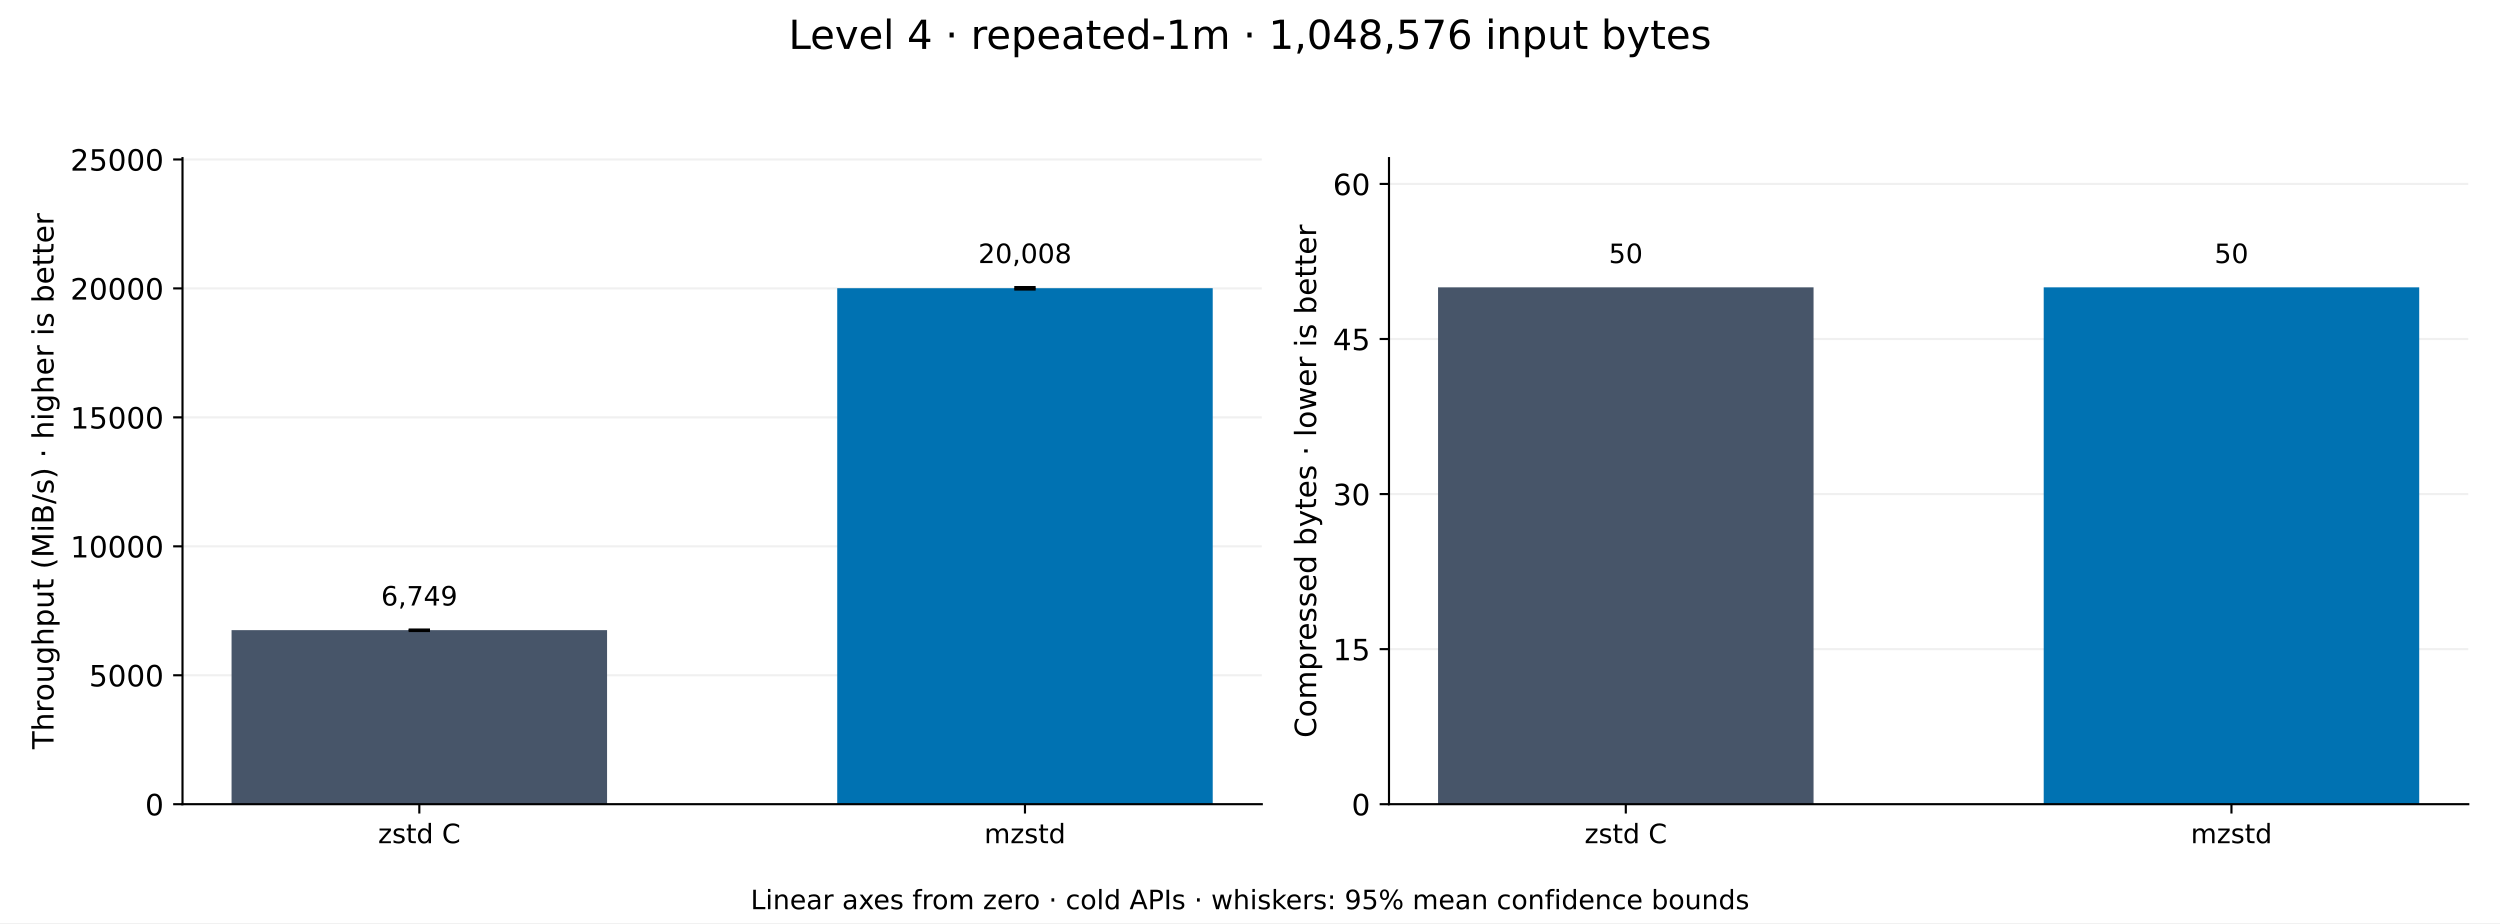
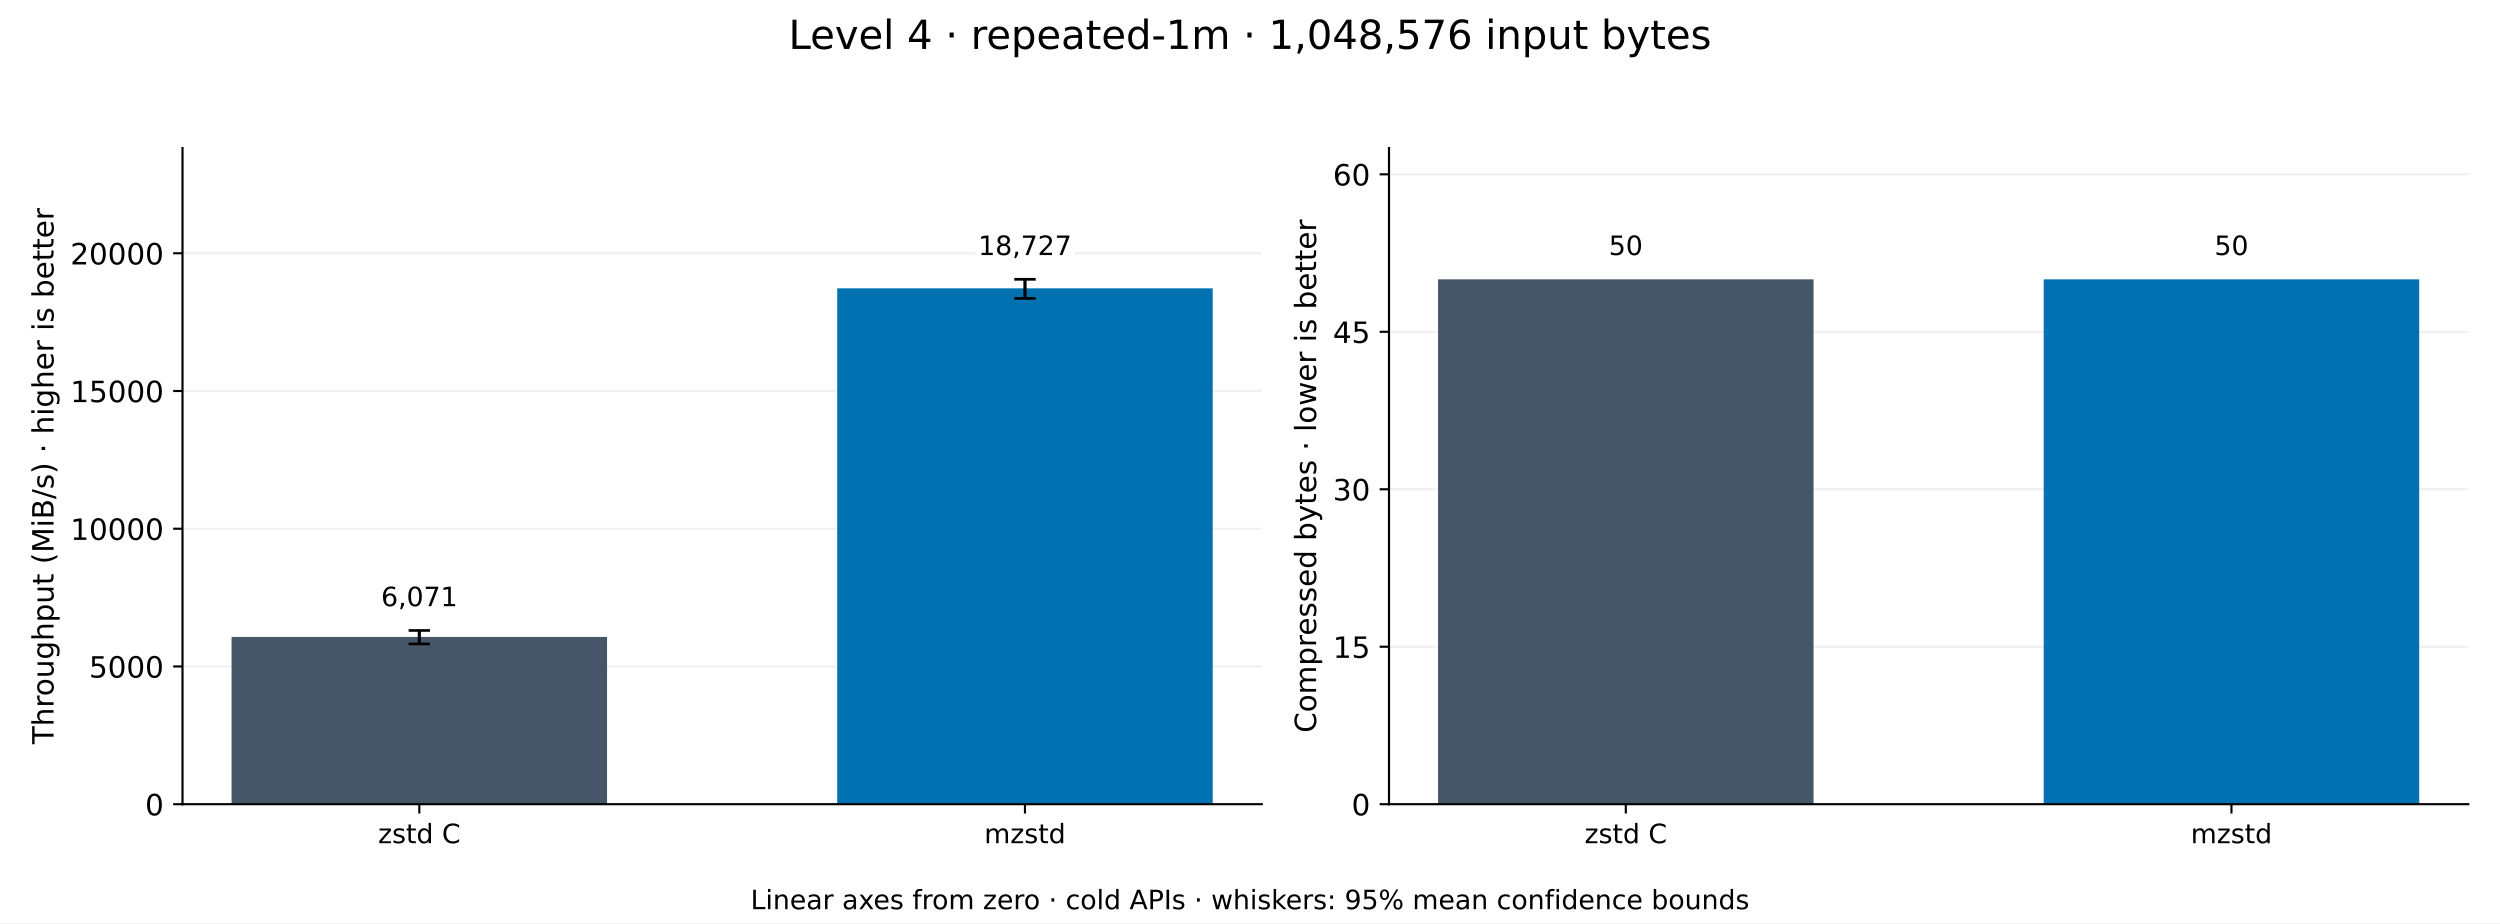
<svg xmlns="http://www.w3.org/2000/svg" xmlns:xlink="http://www.w3.org/1999/xlink" width="936pt" height="345.6pt" viewBox="0 0 936 345.6" version="1.1">
  <defs>
    <style type="text/css">*{stroke-linejoin: round; stroke-linecap: butt}</style>
  </defs>
  <g id="figure_1">
    <g id="patch_1">
      <path d="M 0 345.6 L 936 345.6 L 936 0 L 0 0 z " style="fill: #ffffff" />
    </g>
    <g id="axes_1">
      <g id="patch_2">
-         <path d="M 68.33 301.088 L 472.41 301.088 L 472.41 59.199 L 68.33 59.199 z " style="fill: #ffffff" />
+         <path d="M 68.33 301.088 L 472.41 301.088 L 472.41 55.44 L 68.33 55.44 z " style="fill: #ffffff" />
      </g>
      <g id="matplotlib.axis_1">
        <g id="xtick_1">
          <g id="line2d_1">
            <defs>
              <path id="mcbfd24ea1b" d="M 0 0 L 0 3.5 " style="stroke: #000000; stroke-width: 0.8" />
            </defs>
            <g>
              <use xlink:href="#mcbfd24ea1b" x="156.992" y="301.088" style="stroke: #000000; stroke-width: 0.8" />
            </g>
          </g>
          <g id="text_1">
            <text style="font-size: 10px; font-family: 'DejaVu Sans', 'Bitstream Vera Sans', 'Computer Modern Sans Serif', 'Lucida Grande', 'Verdana', 'Geneva', 'Lucid', 'Arial', 'Helvetica', 'Avant Garde', sans-serif; text-anchor: middle" x="156.992" y="315.686" transform="rotate(-0 156.9918 315.6864)">zstd C</text>
          </g>
        </g>
        <g id="xtick_2">
          <g id="line2d_2">
            <g>
              <use xlink:href="#mcbfd24ea1b" x="383.748" y="301.088" style="stroke: #000000; stroke-width: 0.8" />
            </g>
          </g>
          <g id="text_2">
            <text style="font-size: 10px; font-family: 'DejaVu Sans', 'Bitstream Vera Sans', 'Computer Modern Sans Serif', 'Lucida Grande', 'Verdana', 'Geneva', 'Lucid', 'Arial', 'Helvetica', 'Avant Garde', sans-serif; text-anchor: middle" x="383.748" y="315.686" transform="rotate(-0 383.7482 315.6864)">mzstd</text>
          </g>
        </g>
      </g>
      <g id="matplotlib.axis_2">
        <g id="ytick_1">
          <g id="line2d_3">
-             <path d="M 68.33 301.088 L 472.41 301.088 " clip-path="url(#pf066fe0ec5)" style="fill: none; stroke: #b0b0b0; stroke-opacity: 0.18; stroke-width: 0.8; stroke-linecap: square" />
+             <path d="M 68.33 301.088 L 472.41 301.088 " clip-path="url(#p8b96617e86)" style="fill: none; stroke: #b0b0b0; stroke-opacity: 0.18; stroke-width: 0.8; stroke-linecap: square" />
          </g>
          <g id="line2d_4">
            <defs>
              <path id="m862e928616" d="M 0 0 L -3.5 0 " style="stroke: #000000; stroke-width: 0.8" />
            </defs>
            <g>
              <use xlink:href="#m862e928616" x="68.33" y="301.088" style="stroke: #000000; stroke-width: 0.8" />
            </g>
          </g>
          <g id="text_3">
            <text style="font-size: 11px; font-family: 'DejaVu Sans', 'Bitstream Vera Sans', 'Computer Modern Sans Serif', 'Lucida Grande', 'Verdana', 'Geneva', 'Lucid', 'Arial', 'Helvetica', 'Avant Garde', sans-serif; text-anchor: end" x="61.33" y="305.267" transform="rotate(-0 61.33 305.2671)">0</text>
          </g>
        </g>
        <g id="ytick_2">
          <g id="line2d_5">
-             <path d="M 68.33 252.812 L 472.41 252.812 " clip-path="url(#pf066fe0ec5)" style="fill: none; stroke: #b0b0b0; stroke-opacity: 0.18; stroke-width: 0.8; stroke-linecap: square" />
+             <path d="M 68.33 249.523 L 472.41 249.523 " clip-path="url(#p8b96617e86)" style="fill: none; stroke: #b0b0b0; stroke-opacity: 0.18; stroke-width: 0.8; stroke-linecap: square" />
          </g>
          <g id="line2d_6">
            <g>
-               <use xlink:href="#m862e928616" x="68.33" y="252.812" style="stroke: #000000; stroke-width: 0.8" />
+               <use xlink:href="#m862e928616" x="68.33" y="249.523" style="stroke: #000000; stroke-width: 0.8" />
            </g>
          </g>
          <g id="text_4">
-             <text style="font-size: 11px; font-family: 'DejaVu Sans', 'Bitstream Vera Sans', 'Computer Modern Sans Serif', 'Lucida Grande', 'Verdana', 'Geneva', 'Lucid', 'Arial', 'Helvetica', 'Avant Garde', sans-serif; text-anchor: end" x="61.33" y="256.991" transform="rotate(-0 61.33 256.9913)">5000</text>
+             <text style="font-size: 11px; font-family: 'DejaVu Sans', 'Bitstream Vera Sans', 'Computer Modern Sans Serif', 'Lucida Grande', 'Verdana', 'Geneva', 'Lucid', 'Arial', 'Helvetica', 'Avant Garde', sans-serif; text-anchor: end" x="61.33" y="253.702" transform="rotate(-0 61.33 253.7019)">5000</text>
          </g>
        </g>
        <g id="ytick_3">
          <g id="line2d_7">
-             <path d="M 68.33 204.536 L 472.41 204.536 " clip-path="url(#pf066fe0ec5)" style="fill: none; stroke: #b0b0b0; stroke-opacity: 0.18; stroke-width: 0.8; stroke-linecap: square" />
+             <path d="M 68.33 197.957 L 472.41 197.957 " clip-path="url(#p8b96617e86)" style="fill: none; stroke: #b0b0b0; stroke-opacity: 0.18; stroke-width: 0.8; stroke-linecap: square" />
          </g>
          <g id="line2d_8">
            <g>
-               <use xlink:href="#m862e928616" x="68.33" y="204.536" style="stroke: #000000; stroke-width: 0.8" />
+               <use xlink:href="#m862e928616" x="68.33" y="197.957" style="stroke: #000000; stroke-width: 0.8" />
            </g>
          </g>
          <g id="text_5">
-             <text style="font-size: 11px; font-family: 'DejaVu Sans', 'Bitstream Vera Sans', 'Computer Modern Sans Serif', 'Lucida Grande', 'Verdana', 'Geneva', 'Lucid', 'Arial', 'Helvetica', 'Avant Garde', sans-serif; text-anchor: end" x="61.33" y="208.716" transform="rotate(-0 61.33 208.7155)">10000</text>
+             <text style="font-size: 11px; font-family: 'DejaVu Sans', 'Bitstream Vera Sans', 'Computer Modern Sans Serif', 'Lucida Grande', 'Verdana', 'Geneva', 'Lucid', 'Arial', 'Helvetica', 'Avant Garde', sans-serif; text-anchor: end" x="61.33" y="202.137" transform="rotate(-0 61.33 202.1366)">10000</text>
          </g>
        </g>
        <g id="ytick_4">
          <g id="line2d_9">
-             <path d="M 68.33 156.261 L 472.41 156.261 " clip-path="url(#pf066fe0ec5)" style="fill: none; stroke: #b0b0b0; stroke-opacity: 0.18; stroke-width: 0.8; stroke-linecap: square" />
+             <path d="M 68.33 146.392 L 472.41 146.392 " clip-path="url(#p8b96617e86)" style="fill: none; stroke: #b0b0b0; stroke-opacity: 0.18; stroke-width: 0.8; stroke-linecap: square" />
          </g>
          <g id="line2d_10">
            <g>
-               <use xlink:href="#m862e928616" x="68.33" y="156.261" style="stroke: #000000; stroke-width: 0.8" />
+               <use xlink:href="#m862e928616" x="68.33" y="146.392" style="stroke: #000000; stroke-width: 0.8" />
            </g>
          </g>
          <g id="text_6">
-             <text style="font-size: 11px; font-family: 'DejaVu Sans', 'Bitstream Vera Sans', 'Computer Modern Sans Serif', 'Lucida Grande', 'Verdana', 'Geneva', 'Lucid', 'Arial', 'Helvetica', 'Avant Garde', sans-serif; text-anchor: end" x="61.33" y="160.44" transform="rotate(-0 61.33 160.4397)">15000</text>
+             <text style="font-size: 11px; font-family: 'DejaVu Sans', 'Bitstream Vera Sans', 'Computer Modern Sans Serif', 'Lucida Grande', 'Verdana', 'Geneva', 'Lucid', 'Arial', 'Helvetica', 'Avant Garde', sans-serif; text-anchor: end" x="61.33" y="150.571" transform="rotate(-0 61.33 150.5713)">15000</text>
          </g>
        </g>
        <g id="ytick_5">
          <g id="line2d_11">
-             <path d="M 68.33 107.985 L 472.41 107.985 " clip-path="url(#pf066fe0ec5)" style="fill: none; stroke: #b0b0b0; stroke-opacity: 0.18; stroke-width: 0.8; stroke-linecap: square" />
+             <path d="M 68.33 94.827 L 472.41 94.827 " clip-path="url(#p8b96617e86)" style="fill: none; stroke: #b0b0b0; stroke-opacity: 0.18; stroke-width: 0.8; stroke-linecap: square" />
          </g>
          <g id="line2d_12">
            <g>
-               <use xlink:href="#m862e928616" x="68.33" y="107.985" style="stroke: #000000; stroke-width: 0.8" />
+               <use xlink:href="#m862e928616" x="68.33" y="94.827" style="stroke: #000000; stroke-width: 0.8" />
            </g>
          </g>
          <g id="text_7">
-             <text style="font-size: 11px; font-family: 'DejaVu Sans', 'Bitstream Vera Sans', 'Computer Modern Sans Serif', 'Lucida Grande', 'Verdana', 'Geneva', 'Lucid', 'Arial', 'Helvetica', 'Avant Garde', sans-serif; text-anchor: end" x="61.33" y="112.164" transform="rotate(-0 61.33 112.1639)">20000</text>
-           </g>
-         </g>
-         <g id="ytick_6">
-           <g id="line2d_13">
-             <path d="M 68.33 59.709 L 472.41 59.709 " clip-path="url(#pf066fe0ec5)" style="fill: none; stroke: #b0b0b0; stroke-opacity: 0.18; stroke-width: 0.8; stroke-linecap: square" />
-           </g>
-           <g id="line2d_14">
-             <g>
-               <use xlink:href="#m862e928616" x="68.33" y="59.709" style="stroke: #000000; stroke-width: 0.8" />
-             </g>
-           </g>
-           <g id="text_8">
-             <text style="font-size: 11px; font-family: 'DejaVu Sans', 'Bitstream Vera Sans', 'Computer Modern Sans Serif', 'Lucida Grande', 'Verdana', 'Geneva', 'Lucid', 'Arial', 'Helvetica', 'Avant Garde', sans-serif; text-anchor: end" x="61.33" y="63.888" transform="rotate(-0 61.33 63.88809)">25000</text>
-           </g>
-         </g>
-         <g id="text_9">
-           <text style="font-size: 11px; font-family: 'DejaVu Sans', 'Bitstream Vera Sans', 'Computer Modern Sans Serif', 'Lucida Grande', 'Verdana', 'Geneva', 'Lucid', 'Arial', 'Helvetica', 'Avant Garde', sans-serif; text-anchor: middle" x="20.049" y="180.144" transform="rotate(-90 20.04859 180.1436)">Throughput (MiB/s) · higher is better</text>
+             <text style="font-size: 11px; font-family: 'DejaVu Sans', 'Bitstream Vera Sans', 'Computer Modern Sans Serif', 'Lucida Grande', 'Verdana', 'Geneva', 'Lucid', 'Arial', 'Helvetica', 'Avant Garde', sans-serif; text-anchor: end" x="61.33" y="99.006" transform="rotate(-0 61.33 99.00603)">20000</text>
+           </g>
+         </g>
+         <g id="text_8">
+           <text style="font-size: 11px; font-family: 'DejaVu Sans', 'Bitstream Vera Sans', 'Computer Modern Sans Serif', 'Lucida Grande', 'Verdana', 'Geneva', 'Lucid', 'Arial', 'Helvetica', 'Avant Garde', sans-serif; text-anchor: middle" x="20.049" y="178.264" transform="rotate(-90 20.04859 178.264)">Throughput (MiB/s) · higher is better</text>
        </g>
      </g>
      <g id="patch_3">
-         <path d="M 86.697 301.088 L 227.286 301.088 L 227.286 235.923 L 86.697 235.923 z " clip-path="url(#pf066fe0ec5)" style="fill: #475569" />
+         <path d="M 86.697 301.088 L 227.286 301.088 L 227.286 238.474 L 86.697 238.474 z " clip-path="url(#p8b96617e86)" style="fill: #475569" />
      </g>
      <g id="patch_4">
-         <path d="M 313.454 301.088 L 454.043 301.088 L 454.043 107.907 L 313.454 107.907 z " clip-path="url(#pf066fe0ec5)" style="fill: #0072b2" />
+         <path d="M 313.454 301.088 L 454.043 301.088 L 454.043 107.96 L 313.454 107.96 z " clip-path="url(#p8b96617e86)" style="fill: #0072b2" />
      </g>
      <g id="LineCollection_1">
-         <path d="M 156.992 236.153 L 156.992 235.792 " clip-path="url(#pf066fe0ec5)" style="fill: none; stroke: #000000; stroke-width: 1.2" />
-         <path d="M 383.748 108.289 L 383.748 107.577 " clip-path="url(#pf066fe0ec5)" style="fill: none; stroke: #000000; stroke-width: 1.2" />
-       </g>
-       <g id="line2d_15">
+         <path d="M 156.992 241.083 L 156.992 236.038 " clip-path="url(#p8b96617e86)" style="fill: none; stroke: #000000; stroke-width: 1.2" />
+         <path d="M 383.748 111.718 L 383.748 104.57 " clip-path="url(#p8b96617e86)" style="fill: none; stroke: #000000; stroke-width: 1.2" />
+       </g>
+       <g id="line2d_13">
        <defs>
          <path id="mf7f69e77f0" d="M 4 0 L -4 -0 " style="stroke: #000000" />
        </defs>
-         <g clip-path="url(#pf066fe0ec5)">
-           <use xlink:href="#mf7f69e77f0" x="156.992" y="236.153" style="fill: #1f77b4; stroke: #000000" />
-           <use xlink:href="#mf7f69e77f0" x="383.748" y="108.289" style="fill: #1f77b4; stroke: #000000" />
-         </g>
-       </g>
-       <g id="line2d_16">
-         <g clip-path="url(#pf066fe0ec5)">
-           <use xlink:href="#mf7f69e77f0" x="156.992" y="235.792" style="fill: #1f77b4; stroke: #000000" />
-           <use xlink:href="#mf7f69e77f0" x="383.748" y="107.577" style="fill: #1f77b4; stroke: #000000" />
+         <g clip-path="url(#p8b96617e86)">
+           <use xlink:href="#mf7f69e77f0" x="156.992" y="241.083" style="fill: #1f77b4; stroke: #000000" />
+           <use xlink:href="#mf7f69e77f0" x="383.748" y="111.718" style="fill: #1f77b4; stroke: #000000" />
+         </g>
+       </g>
+       <g id="line2d_14">
+         <g clip-path="url(#p8b96617e86)">
+           <use xlink:href="#mf7f69e77f0" x="156.992" y="236.038" style="fill: #1f77b4; stroke: #000000" />
+           <use xlink:href="#mf7f69e77f0" x="383.748" y="104.57" style="fill: #1f77b4; stroke: #000000" />
        </g>
      </g>
      <g id="patch_5">
-         <path d="M 68.33 301.088 L 68.33 59.199 " style="fill: none; stroke: #000000; stroke-width: 0.8; stroke-linejoin: miter; stroke-linecap: square" />
+         <path d="M 68.33 301.088 L 68.33 55.44 " style="fill: none; stroke: #000000; stroke-width: 0.8; stroke-linejoin: miter; stroke-linecap: square" />
      </g>
      <g id="patch_6">
        <path d="M 68.33 301.088 L 472.41 301.088 " style="fill: none; stroke: #000000; stroke-width: 0.8; stroke-linejoin: miter; stroke-linecap: square" />
      </g>
+       <g id="text_9">
+         <g id="patch_7">
+           <path d="M 141.678 230.038 L 172.306 230.038 L 172.306 218.36 L 141.678 218.36 z " style="fill: #ffffff; opacity: 0.9" />
+         </g>
+         <text style="font-size: 10px; font-family: 'DejaVu Sans', 'Bitstream Vera Sans', 'Computer Modern Sans Serif', 'Lucida Grande', 'Verdana', 'Geneva', 'Lucid', 'Arial', 'Helvetica', 'Avant Garde', sans-serif; text-anchor: middle" x="156.992" y="226.959" transform="rotate(-0 156.9918 226.9586)">6,071</text>
+       </g>
      <g id="text_10">
-         <g id="patch_7">
-           <path d="M 141.678 229.792 L 172.306 229.792 L 172.306 218.114 L 141.678 218.114 z " style="fill: #ffffff; opacity: 0.9" />
-         </g>
-         <text style="font-size: 10px; font-family: 'DejaVu Sans', 'Bitstream Vera Sans', 'Computer Modern Sans Serif', 'Lucida Grande', 'Verdana', 'Geneva', 'Lucid', 'Arial', 'Helvetica', 'Avant Garde', sans-serif; text-anchor: middle" x="156.992" y="226.712" transform="rotate(-0 156.9918 226.7122)">6,749</text>
-       </g>
-       <g id="text_11">
        <g id="patch_8">
-           <path d="M 365.253 101.577 L 402.244 101.577 L 402.244 89.899 L 365.253 89.899 z " style="fill: #ffffff; opacity: 0.9" />
-         </g>
-         <text style="font-size: 10px; font-family: 'DejaVu Sans', 'Bitstream Vera Sans', 'Computer Modern Sans Serif', 'Lucida Grande', 'Verdana', 'Geneva', 'Lucid', 'Arial', 'Helvetica', 'Avant Garde', sans-serif; text-anchor: middle" x="383.748" y="98.497" transform="rotate(-0 383.7482 98.49725)">20,008</text>
+           <path d="M 365.253 98.57 L 402.244 98.57 L 402.244 86.891 L 365.253 86.891 z " style="fill: #ffffff; opacity: 0.9" />
+         </g>
+         <text style="font-size: 10px; font-family: 'DejaVu Sans', 'Bitstream Vera Sans', 'Computer Modern Sans Serif', 'Lucida Grande', 'Verdana', 'Geneva', 'Lucid', 'Arial', 'Helvetica', 'Avant Garde', sans-serif; text-anchor: middle" x="383.748" y="95.49" transform="rotate(-0 383.7482 95.48991)">18,727</text>
      </g>
    </g>
    <g id="axes_2">
      <g id="patch_9">
-         <path d="M 520.04 301.088 L 924.12 301.088 L 924.12 59.199 L 520.04 59.199 z " style="fill: #ffffff" />
+         <path d="M 520.04 301.088 L 924.12 301.088 L 924.12 55.44 L 520.04 55.44 z " style="fill: #ffffff" />
      </g>
      <g id="matplotlib.axis_3">
        <g id="xtick_3">
+           <g id="line2d_15">
+             <g>
+               <use xlink:href="#mcbfd24ea1b" x="608.702" y="301.088" style="stroke: #000000; stroke-width: 0.8" />
+             </g>
+           </g>
+           <g id="text_11">
+             <text style="font-size: 10px; font-family: 'DejaVu Sans', 'Bitstream Vera Sans', 'Computer Modern Sans Serif', 'Lucida Grande', 'Verdana', 'Geneva', 'Lucid', 'Arial', 'Helvetica', 'Avant Garde', sans-serif; text-anchor: middle" x="608.702" y="315.686" transform="rotate(-0 608.7018 315.6864)">zstd C</text>
+           </g>
+         </g>
+         <g id="xtick_4">
+           <g id="line2d_16">
+             <g>
+               <use xlink:href="#mcbfd24ea1b" x="835.458" y="301.088" style="stroke: #000000; stroke-width: 0.8" />
+             </g>
+           </g>
+           <g id="text_12">
+             <text style="font-size: 10px; font-family: 'DejaVu Sans', 'Bitstream Vera Sans', 'Computer Modern Sans Serif', 'Lucida Grande', 'Verdana', 'Geneva', 'Lucid', 'Arial', 'Helvetica', 'Avant Garde', sans-serif; text-anchor: middle" x="835.458" y="315.686" transform="rotate(-0 835.4582 315.6864)">mzstd</text>
+           </g>
+         </g>
+       </g>
+       <g id="matplotlib.axis_4">
+         <g id="ytick_6">
          <g id="line2d_17">
-             <g>
-               <use xlink:href="#mcbfd24ea1b" x="608.702" y="301.088" style="stroke: #000000; stroke-width: 0.8" />
-             </g>
-           </g>
-           <g id="text_12">
-             <text style="font-size: 10px; font-family: 'DejaVu Sans', 'Bitstream Vera Sans', 'Computer Modern Sans Serif', 'Lucida Grande', 'Verdana', 'Geneva', 'Lucid', 'Arial', 'Helvetica', 'Avant Garde', sans-serif; text-anchor: middle" x="608.702" y="315.686" transform="rotate(-0 608.7018 315.6864)">zstd C</text>
-           </g>
-         </g>
-         <g id="xtick_4">
+             <path d="M 520.04 301.088 L 924.12 301.088 " clip-path="url(#pf15c45f689)" style="fill: none; stroke: #b0b0b0; stroke-opacity: 0.18; stroke-width: 0.8; stroke-linecap: square" />
+           </g>
          <g id="line2d_18">
            <g>
-               <use xlink:href="#mcbfd24ea1b" x="835.458" y="301.088" style="stroke: #000000; stroke-width: 0.8" />
+               <use xlink:href="#m862e928616" x="520.04" y="301.088" style="stroke: #000000; stroke-width: 0.8" />
            </g>
          </g>
          <g id="text_13">
-             <text style="font-size: 10px; font-family: 'DejaVu Sans', 'Bitstream Vera Sans', 'Computer Modern Sans Serif', 'Lucida Grande', 'Verdana', 'Geneva', 'Lucid', 'Arial', 'Helvetica', 'Avant Garde', sans-serif; text-anchor: middle" x="835.458" y="315.686" transform="rotate(-0 835.4582 315.6864)">mzstd</text>
-           </g>
-         </g>
-       </g>
-       <g id="matplotlib.axis_4">
+             <text style="font-size: 11px; font-family: 'DejaVu Sans', 'Bitstream Vera Sans', 'Computer Modern Sans Serif', 'Lucida Grande', 'Verdana', 'Geneva', 'Lucid', 'Arial', 'Helvetica', 'Avant Garde', sans-serif; text-anchor: end" x="513.04" y="305.267" transform="rotate(-0 513.04 305.2671)">0</text>
+           </g>
+         </g>
        <g id="ytick_7">
          <g id="line2d_19">
-             <path d="M 520.04 301.088 L 924.12 301.088 " clip-path="url(#pe4439e3369)" style="fill: none; stroke: #b0b0b0; stroke-opacity: 0.18; stroke-width: 0.8; stroke-linecap: square" />
+             <path d="M 520.04 242.132 L 924.12 242.132 " clip-path="url(#pf15c45f689)" style="fill: none; stroke: #b0b0b0; stroke-opacity: 0.18; stroke-width: 0.8; stroke-linecap: square" />
          </g>
          <g id="line2d_20">
            <g>
-               <use xlink:href="#m862e928616" x="520.04" y="301.088" style="stroke: #000000; stroke-width: 0.8" />
+               <use xlink:href="#m862e928616" x="520.04" y="242.132" style="stroke: #000000; stroke-width: 0.8" />
            </g>
          </g>
          <g id="text_14">
-             <text style="font-size: 11px; font-family: 'DejaVu Sans', 'Bitstream Vera Sans', 'Computer Modern Sans Serif', 'Lucida Grande', 'Verdana', 'Geneva', 'Lucid', 'Arial', 'Helvetica', 'Avant Garde', sans-serif; text-anchor: end" x="513.04" y="305.267" transform="rotate(-0 513.04 305.2671)">0</text>
+             <text style="font-size: 11px; font-family: 'DejaVu Sans', 'Bitstream Vera Sans', 'Computer Modern Sans Serif', 'Lucida Grande', 'Verdana', 'Geneva', 'Lucid', 'Arial', 'Helvetica', 'Avant Garde', sans-serif; text-anchor: end" x="513.04" y="246.312" transform="rotate(-0 513.04 246.3116)">15</text>
          </g>
        </g>
        <g id="ytick_8">
          <g id="line2d_21">
-             <path d="M 520.04 243.035 L 924.12 243.035 " clip-path="url(#pe4439e3369)" style="fill: none; stroke: #b0b0b0; stroke-opacity: 0.18; stroke-width: 0.8; stroke-linecap: square" />
+             <path d="M 520.04 183.177 L 924.12 183.177 " clip-path="url(#pf15c45f689)" style="fill: none; stroke: #b0b0b0; stroke-opacity: 0.18; stroke-width: 0.8; stroke-linecap: square" />
          </g>
          <g id="line2d_22">
            <g>
-               <use xlink:href="#m862e928616" x="520.04" y="243.035" style="stroke: #000000; stroke-width: 0.8" />
+               <use xlink:href="#m862e928616" x="520.04" y="183.177" style="stroke: #000000; stroke-width: 0.8" />
            </g>
          </g>
          <g id="text_15">
-             <text style="font-size: 11px; font-family: 'DejaVu Sans', 'Bitstream Vera Sans', 'Computer Modern Sans Serif', 'Lucida Grande', 'Verdana', 'Geneva', 'Lucid', 'Arial', 'Helvetica', 'Avant Garde', sans-serif; text-anchor: end" x="513.04" y="247.214" transform="rotate(-0 513.04 247.2138)">15</text>
+             <text style="font-size: 11px; font-family: 'DejaVu Sans', 'Bitstream Vera Sans', 'Computer Modern Sans Serif', 'Lucida Grande', 'Verdana', 'Geneva', 'Lucid', 'Arial', 'Helvetica', 'Avant Garde', sans-serif; text-anchor: end" x="513.04" y="187.356" transform="rotate(-0 513.04 187.3561)">30</text>
          </g>
        </g>
        <g id="ytick_9">
          <g id="line2d_23">
-             <path d="M 520.04 184.981 L 924.12 184.981 " clip-path="url(#pe4439e3369)" style="fill: none; stroke: #b0b0b0; stroke-opacity: 0.18; stroke-width: 0.8; stroke-linecap: square" />
+             <path d="M 520.04 124.221 L 924.12 124.221 " clip-path="url(#pf15c45f689)" style="fill: none; stroke: #b0b0b0; stroke-opacity: 0.18; stroke-width: 0.8; stroke-linecap: square" />
          </g>
          <g id="line2d_24">
            <g>
-               <use xlink:href="#m862e928616" x="520.04" y="184.981" style="stroke: #000000; stroke-width: 0.8" />
+               <use xlink:href="#m862e928616" x="520.04" y="124.221" style="stroke: #000000; stroke-width: 0.8" />
            </g>
          </g>
          <g id="text_16">
-             <text style="font-size: 11px; font-family: 'DejaVu Sans', 'Bitstream Vera Sans', 'Computer Modern Sans Serif', 'Lucida Grande', 'Verdana', 'Geneva', 'Lucid', 'Arial', 'Helvetica', 'Avant Garde', sans-serif; text-anchor: end" x="513.04" y="189.161" transform="rotate(-0 513.04 189.1605)">30</text>
+             <text style="font-size: 11px; font-family: 'DejaVu Sans', 'Bitstream Vera Sans', 'Computer Modern Sans Serif', 'Lucida Grande', 'Verdana', 'Geneva', 'Lucid', 'Arial', 'Helvetica', 'Avant Garde', sans-serif; text-anchor: end" x="513.04" y="128.401" transform="rotate(-0 513.04 128.4006)">45</text>
          </g>
        </g>
        <g id="ytick_10">
          <g id="line2d_25">
-             <path d="M 520.04 126.928 L 924.12 126.928 " clip-path="url(#pe4439e3369)" style="fill: none; stroke: #b0b0b0; stroke-opacity: 0.18; stroke-width: 0.8; stroke-linecap: square" />
+             <path d="M 520.04 65.266 L 924.12 65.266 " clip-path="url(#pf15c45f689)" style="fill: none; stroke: #b0b0b0; stroke-opacity: 0.18; stroke-width: 0.8; stroke-linecap: square" />
          </g>
          <g id="line2d_26">
            <g>
-               <use xlink:href="#m862e928616" x="520.04" y="126.928" style="stroke: #000000; stroke-width: 0.8" />
+               <use xlink:href="#m862e928616" x="520.04" y="65.266" style="stroke: #000000; stroke-width: 0.8" />
            </g>
          </g>
          <g id="text_17">
-             <text style="font-size: 11px; font-family: 'DejaVu Sans', 'Bitstream Vera Sans', 'Computer Modern Sans Serif', 'Lucida Grande', 'Verdana', 'Geneva', 'Lucid', 'Arial', 'Helvetica', 'Avant Garde', sans-serif; text-anchor: end" x="513.04" y="131.107" transform="rotate(-0 513.04 131.1072)">45</text>
-           </g>
-         </g>
-         <g id="ytick_11">
-           <g id="line2d_27">
-             <path d="M 520.04 68.875 L 924.12 68.875 " clip-path="url(#pe4439e3369)" style="fill: none; stroke: #b0b0b0; stroke-opacity: 0.18; stroke-width: 0.8; stroke-linecap: square" />
-           </g>
-           <g id="line2d_28">
-             <g>
-               <use xlink:href="#m862e928616" x="520.04" y="68.875" style="stroke: #000000; stroke-width: 0.8" />
-             </g>
-           </g>
-           <g id="text_18">
-             <text style="font-size: 11px; font-family: 'DejaVu Sans', 'Bitstream Vera Sans', 'Computer Modern Sans Serif', 'Lucida Grande', 'Verdana', 'Geneva', 'Lucid', 'Arial', 'Helvetica', 'Avant Garde', sans-serif; text-anchor: end" x="513.04" y="73.054" transform="rotate(-0 513.04 73.05386)">60</text>
-           </g>
-         </g>
-         <g id="text_19">
-           <text style="font-size: 11px; font-family: 'DejaVu Sans', 'Bitstream Vera Sans', 'Computer Modern Sans Serif', 'Lucida Grande', 'Verdana', 'Geneva', 'Lucid', 'Arial', 'Helvetica', 'Avant Garde', sans-serif; text-anchor: middle" x="492.755" y="180.144" transform="rotate(-90 492.7548 180.1436)">Compressed bytes · lower is better</text>
+             <text style="font-size: 11px; font-family: 'DejaVu Sans', 'Bitstream Vera Sans', 'Computer Modern Sans Serif', 'Lucida Grande', 'Verdana', 'Geneva', 'Lucid', 'Arial', 'Helvetica', 'Avant Garde', sans-serif; text-anchor: end" x="513.04" y="69.445" transform="rotate(-0 513.04 69.44506)">60</text>
+           </g>
+         </g>
+         <g id="text_18">
+           <text style="font-size: 11px; font-family: 'DejaVu Sans', 'Bitstream Vera Sans', 'Computer Modern Sans Serif', 'Lucida Grande', 'Verdana', 'Geneva', 'Lucid', 'Arial', 'Helvetica', 'Avant Garde', sans-serif; text-anchor: middle" x="492.755" y="178.264" transform="rotate(-90 492.7548 178.264)">Compressed bytes · lower is better</text>
        </g>
      </g>
      <g id="patch_10">
-         <path d="M 538.407 301.088 L 678.996 301.088 L 678.996 107.577 L 538.407 107.577 z " clip-path="url(#pe4439e3369)" style="fill: #475569" />
+         <path d="M 538.407 301.088 L 678.996 301.088 L 678.996 104.57 L 538.407 104.57 z " clip-path="url(#pf15c45f689)" style="fill: #475569" />
      </g>
      <g id="patch_11">
-         <path d="M 765.164 301.088 L 905.753 301.088 L 905.753 107.577 L 765.164 107.577 z " clip-path="url(#pe4439e3369)" style="fill: #0072b2" />
+         <path d="M 765.164 301.088 L 905.753 301.088 L 905.753 104.57 L 765.164 104.57 z " clip-path="url(#pf15c45f689)" style="fill: #0072b2" />
      </g>
      <g id="patch_12">
-         <path d="M 520.04 301.088 L 520.04 59.199 " style="fill: none; stroke: #000000; stroke-width: 0.8; stroke-linejoin: miter; stroke-linecap: square" />
+         <path d="M 520.04 301.088 L 520.04 55.44 " style="fill: none; stroke: #000000; stroke-width: 0.8; stroke-linejoin: miter; stroke-linecap: square" />
      </g>
      <g id="patch_13">
        <path d="M 520.04 301.088 L 924.12 301.088 " style="fill: none; stroke: #000000; stroke-width: 0.8; stroke-linejoin: miter; stroke-linecap: square" />
      </g>
+       <g id="text_19">
+         <g id="patch_14">
+           <path d="M 601.339 98.57 L 616.064 98.57 L 616.064 86.891 L 601.339 86.891 z " style="fill: #ffffff; opacity: 0.9" />
+         </g>
+         <text style="font-size: 10px; font-family: 'DejaVu Sans', 'Bitstream Vera Sans', 'Computer Modern Sans Serif', 'Lucida Grande', 'Verdana', 'Geneva', 'Lucid', 'Arial', 'Helvetica', 'Avant Garde', sans-serif; text-anchor: middle" x="608.702" y="95.49" transform="rotate(-0 608.7018 95.48991)">50</text>
+       </g>
      <g id="text_20">
-         <g id="patch_14">
-           <path d="M 601.339 101.577 L 616.064 101.577 L 616.064 89.899 L 601.339 89.899 z " style="fill: #ffffff; opacity: 0.9" />
-         </g>
-         <text style="font-size: 10px; font-family: 'DejaVu Sans', 'Bitstream Vera Sans', 'Computer Modern Sans Serif', 'Lucida Grande', 'Verdana', 'Geneva', 'Lucid', 'Arial', 'Helvetica', 'Avant Garde', sans-serif; text-anchor: middle" x="608.702" y="98.497" transform="rotate(-0 608.7018 98.49725)">50</text>
-       </g>
-       <g id="text_21">
        <g id="patch_15">
-           <path d="M 828.096 101.577 L 842.821 101.577 L 842.821 89.899 L 828.096 89.899 z " style="fill: #ffffff; opacity: 0.9" />
-         </g>
-         <text style="font-size: 10px; font-family: 'DejaVu Sans', 'Bitstream Vera Sans', 'Computer Modern Sans Serif', 'Lucida Grande', 'Verdana', 'Geneva', 'Lucid', 'Arial', 'Helvetica', 'Avant Garde', sans-serif; text-anchor: middle" x="835.458" y="98.497" transform="rotate(-0 835.4582 98.49725)">50</text>
-       </g>
+           <path d="M 828.096 98.57 L 842.821 98.57 L 842.821 86.891 L 828.096 86.891 z " style="fill: #ffffff; opacity: 0.9" />
+         </g>
+         <text style="font-size: 10px; font-family: 'DejaVu Sans', 'Bitstream Vera Sans', 'Computer Modern Sans Serif', 'Lucida Grande', 'Verdana', 'Geneva', 'Lucid', 'Arial', 'Helvetica', 'Avant Garde', sans-serif; text-anchor: middle" x="835.458" y="95.49" transform="rotate(-0 835.4582 95.48991)">50</text>
+       </g>
+     </g>
+     <g id="text_21">
+       <text style="font-size: 15px; font-family: 'DejaVu Sans', 'Bitstream Vera Sans', 'Computer Modern Sans Serif', 'Lucida Grande', 'Verdana', 'Geneva', 'Lucid', 'Arial', 'Helvetica', 'Avant Garde', sans-serif; text-anchor: middle" x="468" y="18.31" transform="rotate(-0 468 18.30966)">Level 4 · repeated-1m · 1,048,576 input bytes</text>
    </g>
    <g id="text_22">
-       <text style="font-size: 15px; font-family: 'DejaVu Sans', 'Bitstream Vera Sans', 'Computer Modern Sans Serif', 'Lucida Grande', 'Verdana', 'Geneva', 'Lucid', 'Arial', 'Helvetica', 'Avant Garde', sans-serif; text-anchor: middle" x="468" y="18.31" transform="rotate(-0 468 18.30966)">Level 4 · repeated-1m · 1,048,576 input bytes</text>
-     </g>
-     <g id="text_23">
      <text style="font-size: 10px; font-family: 'DejaVu Sans', 'Bitstream Vera Sans', 'Computer Modern Sans Serif', 'Lucida Grande', 'Verdana', 'Geneva', 'Lucid', 'Arial', 'Helvetica', 'Avant Garde', sans-serif; text-anchor: middle" x="468" y="340.416" transform="rotate(-0 468 340.416)">Linear axes from zero · cold APIs · whiskers: 95% mean confidence bounds</text>
    </g>
  </g>
  <defs>
-     <clipPath id="pf066fe0ec5">
-       <rect x="68.33" y="59.199" width="404.08" height="241.889" />
+     <clipPath id="p8b96617e86">
+       <rect x="68.33" y="55.44" width="404.08" height="245.648" />
    </clipPath>
-     <clipPath id="pe4439e3369">
-       <rect x="520.04" y="59.199" width="404.08" height="241.889" />
+     <clipPath id="pf15c45f689">
+       <rect x="520.04" y="55.44" width="404.08" height="245.648" />
    </clipPath>
  </defs>
</svg>
